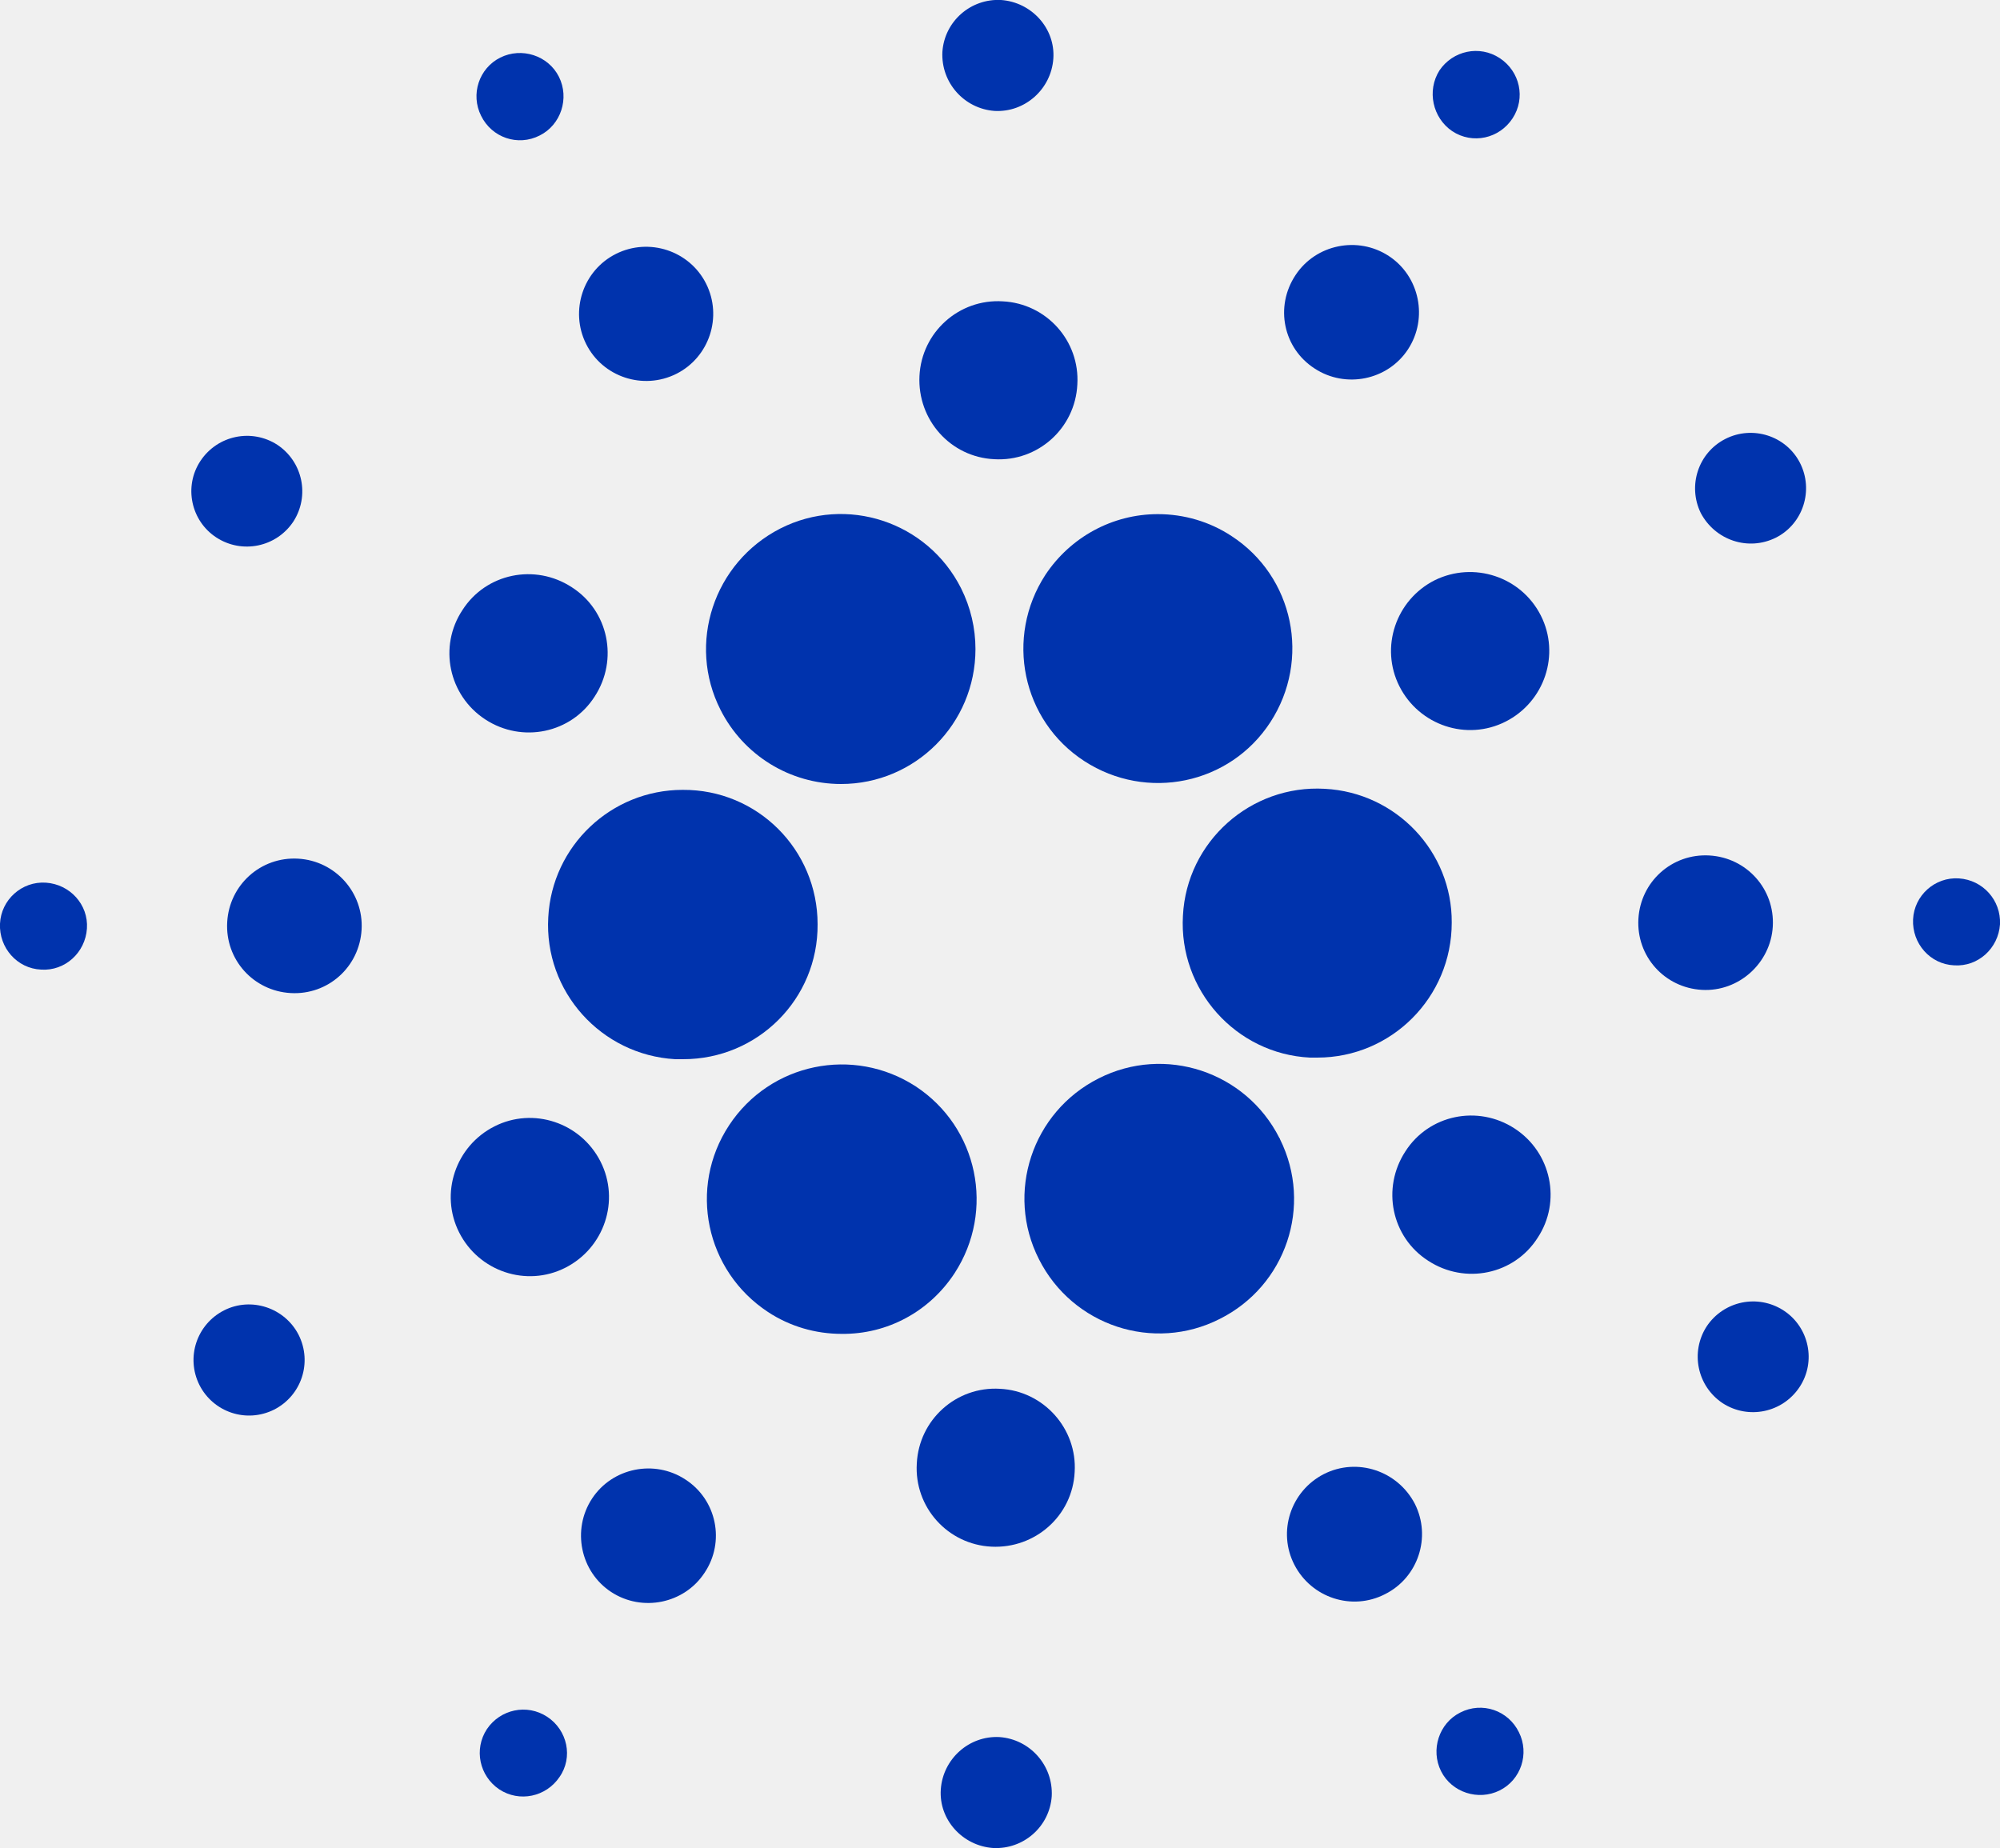
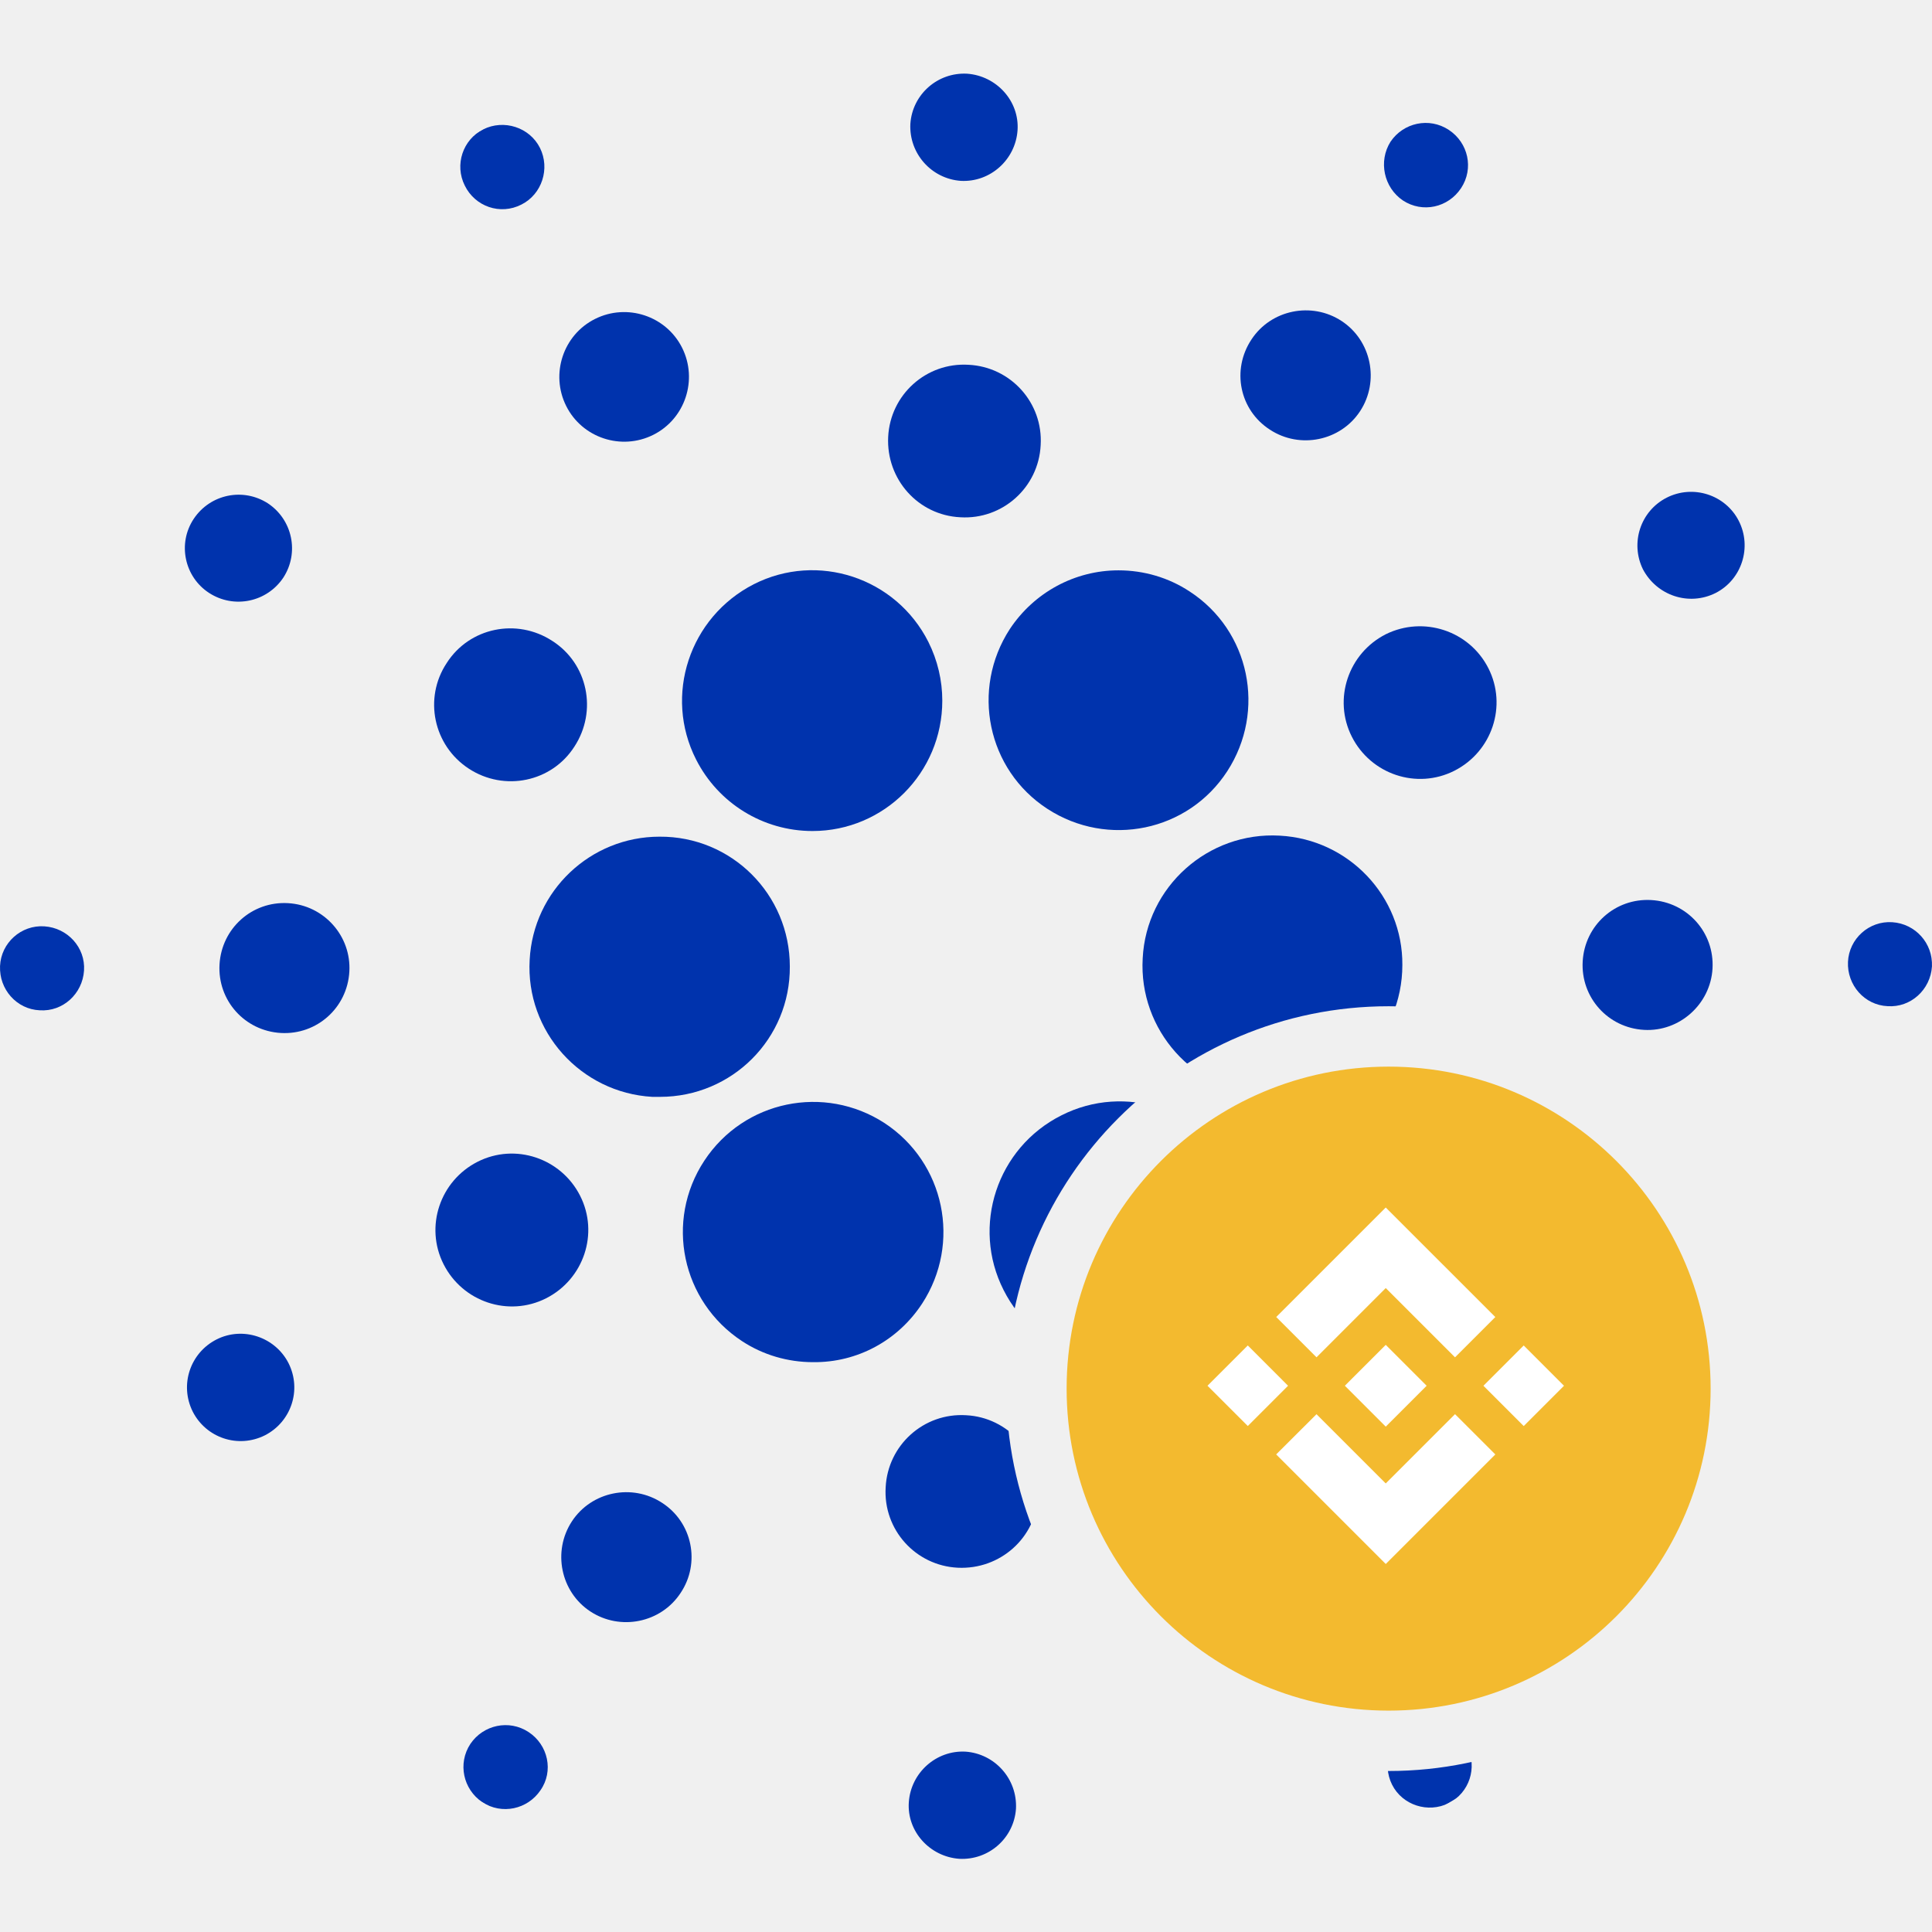
- <svg xmlns="http://www.w3.org/2000/svg" version="1.1" id="Layer_1" x="0px" y="0px" viewBox="0 0 375 346.5" style="enable-background:new 0 0 375 346.5;" xml:space="preserve">
-   <style type="text/css">
- 	.st0{fill:#0033AD;}
- </style>
-   <g id="Layer_2_1_">
-     <g id="Layer_1-2">
-       <path class="st0" d="M102.8,172c-0.8,13.9,9.9,25.8,23.8,26.6c0.5,0,1,0,1.5,0c14,0,25.3-11.3,25.2-25.3c0-14-11.3-25.3-25.3-25.2    C114.6,148.1,103.5,158.6,102.8,172z" />
-       <path class="st0" d="M8.6,165.5c-4.5-0.3-8.4,3.2-8.6,7.7s3.2,8.4,7.7,8.6c4.5,0.3,8.3-3.2,8.6-7.7    C16.6,169.6,13.1,165.8,8.6,165.5C8.6,165.5,8.6,165.5,8.6,165.5z" />
-       <path class="st0" d="M101.2,25.4c4-2,5.6-7,3.6-11c-2-4-7-5.6-11-3.6c-4,2-5.6,6.9-3.6,10.9C92.2,25.8,97.1,27.5,101.2,25.4    C101.1,25.4,101.2,25.4,101.2,25.4z" />
-       <path class="st0" d="M126.8,70.1c6.2-3.1,8.7-10.7,5.6-16.9s-10.7-8.7-16.9-5.6c-6.2,3.1-8.7,10.7-5.6,16.9    C113,70.7,120.6,73.2,126.8,70.1z" />
-       <path class="st0" d="M40.6,100.8c4.8,3.1,11.2,1.8,14.4-3c3.1-4.8,1.8-11.2-3-14.4c-4.8-3.1-11.2-1.8-14.4,3c0,0,0,0,0,0    C34.4,91.2,35.8,97.7,40.6,100.8z" />
-       <path class="st0" d="M55.9,161c-7-0.4-12.9,4.9-13.3,11.9s4.9,12.9,11.9,13.3c7,0.4,12.9-4.9,13.3-11.9c0,0,0,0,0,0    C68.2,167.4,62.9,161.4,55.9,161z" />
-       <path class="st0" d="M42,245.7c-5.1,2.6-7.2,8.8-4.6,14c2.6,5.1,8.8,7.2,14,4.6c5.1-2.6,7.2-8.8,4.6-14c0,0,0,0,0,0    C53.4,245.2,47.1,243.1,42,245.7C42,245.7,42,245.7,42,245.7z" />
-       <path class="st0" d="M91,134.9c6.9,4.5,16.1,2.6,20.5-4.3c4.5-6.9,2.6-16.1-4.3-20.5c-6.9-4.5-16.1-2.6-20.5,4.3    C82.2,121.2,84.1,130.4,91,134.9C91,134.9,91,134.9,91,134.9z" />
-       <path class="st0" d="M246.5,69.1c5.8,3.8,13.7,2.2,17.5-3.6s2.2-13.7-3.6-17.5c-5.8-3.8-13.7-2.2-17.5,3.6c0,0,0,0,0,0    C239,57.5,240.6,65.3,246.5,69.1C246.5,69.1,246.5,69.1,246.5,69.1z" />
-       <path class="st0" d="M272.3,24.6c3.8,2.5,8.8,1.4,11.3-2.4s1.4-8.8-2.4-11.3c-3.8-2.5-8.8-1.4-11.3,2.3    C267.5,17,268.6,22.1,272.3,24.6C272.3,24.6,272.3,24.6,272.3,24.6z" />
-       <path class="st0" d="M248.4,147.9c-13.9-0.8-25.9,9.9-26.6,23.8c-0.8,13.9,9.9,25.9,23.8,26.6c0.5,0,1,0,1.4,0    c13.9,0,25.2-11.3,25.2-25.3C272.3,159.7,261.8,148.6,248.4,147.9L248.4,147.9z" />
-       <path class="st0" d="M135.1,133.1c4.3,8.5,13,13.9,22.6,13.9c13.9,0,25.2-11.3,25.2-25.3c0-3.9-0.9-7.8-2.7-11.4    c-6.3-12.5-21.5-17.5-33.9-11.2C133.8,105.5,128.8,120.7,135.1,133.1L135.1,133.1z" />
-       <path class="st0" d="M333,100.8c5.1-2.6,7.1-8.9,4.5-14c-2.6-5.1-8.9-7.1-14-4.5c-5.1,2.6-7.1,8.8-4.6,13.9    C321.6,101.3,327.8,103.4,333,100.8C333,100.8,333,100.8,333,100.8z" />
-       <path class="st0" d="M269,108.8c-7.3,3.7-10.3,12.6-6.6,19.9c3.7,7.3,12.6,10.3,19.9,6.6c7.3-3.7,10.3-12.6,6.6-19.9    C285.2,108.1,276.3,105.2,269,108.8z" />
-       <path class="st0" d="M186.5,20.8c5.7,0.3,10.6-4.1,11-9.8s-4.1-10.6-9.8-11c-5.7-0.3-10.6,4-11,9.7    C176.4,15.5,180.8,20.4,186.5,20.8C186.5,20.8,186.5,20.8,186.5,20.8z" />
-       <path class="st0" d="M186.4,86.1c8.2,0.5,15.2-5.8,15.6-14c0.5-8.2-5.8-15.2-14-15.6c-8.2-0.5-15.2,5.8-15.6,14    C172,78.7,178.2,85.7,186.4,86.1C186.4,86.1,186.4,86.1,186.4,86.1z" />
-       <path class="st0" d="M106,237.7c7.3-3.7,10.3-12.6,6.6-19.9c-3.7-7.3-12.6-10.3-19.9-6.6c-7.3,3.7-10.3,12.6-6.6,19.9    C89.8,238.4,98.7,241.4,106,237.7z" />
-       <path class="st0" d="M196,107.8c-7.6,11.7-4.4,27.3,7.3,34.9c11.7,7.6,27.3,4.4,34.9-7.3c7.6-11.7,4.4-27.3-7.3-34.9    c-4.1-2.7-8.9-4.1-13.8-4.1C208.6,96.4,200.7,100.7,196,107.8z" />
-       <path class="st0" d="M239.9,213.4c-6.3-12.5-21.5-17.5-33.9-11.2c-12.5,6.3-17.5,21.5-11.2,33.9c6.3,12.5,21.5,17.5,33.9,11.2    c0,0,0,0,0,0c12.4-6.2,17.5-21.2,11.3-33.7C240,213.5,240,213.5,239.9,213.4z" />
-       <path class="st0" d="M284,211.6c-6.9-4.5-16.1-2.6-20.5,4.3c-4.5,6.9-2.6,16.1,4.3,20.5c6.9,4.5,16.1,2.6,20.5-4.3    C292.8,225.3,290.9,216.1,284,211.6C284,211.6,284,211.6,284,211.6z" />
-       <path class="st0" d="M332.4,173.7c0.4-7-4.9-12.9-11.9-13.3c-7-0.4-12.9,4.9-13.3,11.9c-0.4,7,4.9,12.9,11.9,13.3c0,0,0,0,0,0    C326,186,332,180.6,332.4,173.7z" />
-       <path class="st0" d="M367.3,164.7c-4.5-0.3-8.4,3.2-8.6,7.7s3.2,8.4,7.7,8.6c4.5,0.3,8.3-3.2,8.6-7.7    C375.2,168.8,371.8,165,367.3,164.7z" />
-       <path class="st0" d="M334.4,245.7c-4.8-3.1-11.2-1.8-14.4,3c-3.1,4.8-1.8,11.2,3,14.4c4.8,3.1,11.2,1.8,14.4-3    C340.6,255.3,339.2,248.8,334.4,245.7C334.4,245.7,334.4,245.7,334.4,245.7z" />
-       <path class="st0" d="M102.6,321.9c-3.8-2.5-8.8-1.4-11.3,2.3c-2.5,3.8-1.4,8.8,2.3,11.3c3.8,2.5,8.8,1.4,11.3-2.3c0,0,0,0,0,0    C107.5,329.5,106.4,324.4,102.6,321.9z" />
-       <path class="st0" d="M273.8,321.1c-4,2-5.6,7-3.6,11c2,4,7,5.6,11,3.6c4-2,5.6-6.9,3.6-10.9C282.8,320.7,277.9,319,273.8,321.1    C273.9,321.1,273.8,321.1,273.8,321.1z" />
-       <path class="st0" d="M179,238.7c7.6-11.7,4.4-27.3-7.3-35c-11.7-7.6-27.3-4.4-35,7.3s-4.4,27.3,7.3,35c4.1,2.7,8.9,4.1,13.8,4.1    C166.4,250.2,174.3,245.9,179,238.7z" />
-       <path class="st0" d="M128.5,277.4c-5.8-3.8-13.7-2.2-17.5,3.6c-3.8,5.8-2.2,13.7,3.6,17.5s13.7,2.2,17.5-3.6c0,0,0,0,0,0    C136,289.1,134.4,281.2,128.5,277.4z" />
-       <path class="st0" d="M187.4,325.7c-5.7-0.3-10.6,4.1-11,9.8s4.1,10.6,9.8,11c5.7,0.3,10.6-4,11-9.7    C197.5,331,193.1,326.1,187.4,325.7C187.4,325.7,187.4,325.7,187.4,325.7z" />
-       <path class="st0" d="M187.5,260.4c-8.2-0.5-15.2,5.8-15.6,14c-0.5,8.2,5.8,15.2,14,15.6c8.2,0.4,15.2-5.8,15.6-14    C202,267.9,195.7,260.8,187.5,260.4C187.5,260.4,187.5,260.4,187.5,260.4z" />
-       <path class="st0" d="M248.2,276.4c-6.2,3.2-8.7,10.8-5.5,17c3.2,6.2,10.8,8.7,17,5.5c6.2-3.1,8.7-10.7,5.6-16.9    C262.1,275.8,254.5,273.2,248.2,276.4C248.2,276.4,248.2,276.4,248.2,276.4z" />
-     </g>
+ <svg xmlns="http://www.w3.org/2000/svg" width="96" height="96" viewBox="0 0 96 96" fill="none">
+   <mask id="mask0" mask-type="alpha" maskUnits="userSpaceOnUse" x="0" y="0" width="96" height="96">
+     <path fill-rule="evenodd" clip-rule="evenodd" d="M96 48C96 21.49 74.51 0 48 0C21.49 0 0 21.49 0 48C0 74.51 21.49 96 48 96C74.51 96 96 74.51 96 48ZM69 88C79.493 88 88 79.493 88 69C88 58.507 79.493 50 69 50C58.507 50 50 58.507 50 69C50 79.493 58.507 88 69 88Z" fill="#C4C4C4" />
+   </mask>
+   <g mask="url(#mask0)">
+     <path d="M26.319 47.693C26.114 51.251 28.853 54.297 32.411 54.502C32.539 54.502 32.667 54.502 32.795 54.502C36.379 54.502 39.272 51.609 39.246 48.025C39.246 44.441 36.354 41.549 32.77 41.574C29.34 41.574 26.498 44.262 26.319 47.693Z" fill="#0033AD" />
+     <path d="M2.204 46.029C1.052 45.952 0.053 46.848 0.002 48C-0.049 49.152 0.821 50.15 1.973 50.201C3.125 50.278 4.098 49.382 4.175 48.23C4.252 47.078 3.356 46.105 2.204 46.029Z" fill="#0033AD" />
+     <path d="M25.908 10.165C26.932 9.653 27.342 8.373 26.83 7.349C26.318 6.325 25.038 5.915 24.014 6.427C22.99 6.939 22.581 8.194 23.093 9.217C23.605 10.267 24.859 10.702 25.908 10.165C25.883 10.165 25.908 10.165 25.908 10.165Z" fill="#0033AD" />
+     <path d="M32.46 21.607C34.047 20.814 34.687 18.868 33.894 17.281C33.1 15.694 31.155 15.054 29.568 15.848C27.98 16.641 27.34 18.587 28.134 20.174C28.928 21.761 30.873 22.401 32.46 21.607Z" fill="#0033AD" />
+     <path d="M10.395 29.466C11.624 30.26 13.262 29.927 14.081 28.698C14.875 27.47 14.542 25.831 13.313 25.012C12.084 24.218 10.446 24.551 9.627 25.78C8.808 27.009 9.166 28.673 10.395 29.466Z" fill="#0033AD" />
+     <path d="M14.313 44.877C12.521 44.774 11.011 46.131 10.908 47.923C10.806 49.715 12.163 51.225 13.954 51.328C15.746 51.43 17.257 50.073 17.359 48.281C17.462 46.515 16.105 44.979 14.313 44.877Z" fill="#0033AD" />
+     <path d="M10.755 66.559C9.449 67.225 8.912 68.812 9.577 70.143C10.243 71.449 11.83 71.986 13.161 71.321C14.466 70.655 15.004 69.068 14.338 67.737C13.673 66.431 12.06 65.894 10.755 66.559Z" fill="#0033AD" />
+     <path d="M23.296 38.195C25.062 39.347 27.418 38.861 28.544 37.095C29.696 35.328 29.209 32.973 27.443 31.847C25.677 30.695 23.322 31.181 22.195 32.948C21.043 34.688 21.53 37.043 23.296 38.195Z" fill="#0033AD" />
+     <path d="M63.103 21.351C64.588 22.324 66.61 21.915 67.583 20.43C68.556 18.945 68.146 16.923 66.662 15.95C65.177 14.977 63.154 15.387 62.182 16.872C61.183 18.382 61.593 20.379 63.103 21.351Z" fill="#0033AD" />
+     <path d="M69.709 9.96C70.682 10.6 71.962 10.318 72.602 9.345C73.242 8.373 72.96 7.093 71.988 6.453C71.015 5.813 69.735 6.094 69.095 7.041C68.481 8.014 68.762 9.32 69.709 9.96Z" fill="#0033AD" />
+     <path d="M63.59 41.523C60.031 41.319 56.959 44.058 56.78 47.616C56.575 51.174 59.315 54.246 62.873 54.425C63.001 54.425 63.129 54.425 63.231 54.425C66.79 54.425 69.682 51.533 69.682 47.949C69.708 44.544 67.02 41.703 63.59 41.523Z" fill="#0033AD" />
+     <path d="M34.586 37.735C35.687 39.911 37.914 41.293 40.372 41.293C43.93 41.293 46.822 38.4 46.822 34.816C46.822 33.818 46.592 32.82 46.131 31.898C44.519 28.698 40.628 27.418 37.453 29.031C34.253 30.669 32.974 34.56 34.586 37.735Z" fill="#0033AD" />
+     <path d="M85.247 29.466C86.552 28.801 87.064 27.188 86.399 25.882C85.733 24.577 84.12 24.065 82.815 24.73C81.509 25.396 80.997 26.983 81.637 28.289C82.328 29.594 83.915 30.132 85.247 29.466Z" fill="#0033AD" />
+     <path d="M68.862 31.514C66.994 32.461 66.226 34.74 67.173 36.608C68.12 38.477 70.398 39.245 72.267 38.298C74.136 37.351 74.904 35.072 73.957 33.204C73.01 31.335 70.731 30.593 68.862 31.514Z" fill="#0033AD" />
+     <path d="M47.745 8.987C49.204 9.064 50.458 7.937 50.561 6.478C50.663 5.019 49.511 3.765 48.052 3.662C46.593 3.586 45.339 4.686 45.236 6.146C45.159 7.63 46.286 8.885 47.745 8.987Z" fill="#0033AD" />
+     <path d="M47.717 25.703C49.816 25.831 51.608 24.218 51.71 22.119C51.838 20.02 50.225 18.228 48.126 18.126C46.027 17.998 44.235 19.611 44.133 21.71C44.03 23.809 45.617 25.601 47.717 25.703Z" fill="#0033AD" />
+     <path d="M27.137 64.511C29.005 63.564 29.773 61.286 28.826 59.417C27.879 57.548 25.601 56.78 23.732 57.727C21.863 58.675 21.095 60.953 22.043 62.822C22.99 64.69 25.268 65.458 27.137 64.511Z" fill="#0033AD" />
+     <path d="M50.177 31.258C48.231 34.253 49.051 38.247 52.046 40.192C55.041 42.138 59.034 41.319 60.98 38.324C62.925 35.328 62.106 31.335 59.111 29.389C58.062 28.698 56.833 28.34 55.578 28.34C53.403 28.34 51.38 29.441 50.177 31.258Z" fill="#0033AD" />
+     <path d="M61.414 58.291C59.801 55.091 55.91 53.811 52.736 55.424C49.536 57.036 48.256 60.927 49.868 64.102C51.481 67.302 55.372 68.581 58.547 66.969C61.721 65.382 63.026 61.542 61.439 58.342C61.439 58.316 61.439 58.316 61.414 58.291Z" fill="#0033AD" />
+     <path d="M72.704 57.83C70.938 56.678 68.582 57.164 67.456 58.931C66.304 60.697 66.79 63.052 68.557 64.178C70.323 65.33 72.678 64.844 73.805 63.078C74.957 61.337 74.47 58.982 72.704 57.83Z" fill="#0033AD" />
+     <path d="M85.094 48.128C85.197 46.336 83.84 44.825 82.048 44.723C80.256 44.621 78.746 45.977 78.643 47.769C78.541 49.561 79.897 51.072 81.689 51.174C83.456 51.276 84.992 49.894 85.094 48.128Z" fill="#0033AD" />
+     <path d="M94.027 45.824C92.875 45.747 91.877 46.643 91.825 47.795C91.774 48.947 92.645 49.945 93.796 49.996C94.948 50.073 95.921 49.177 95.998 48.025C96.049 46.873 95.179 45.901 94.027 45.824Z" fill="#0033AD" />
+     <path d="M85.605 66.559C84.376 65.766 82.737 66.098 81.918 67.327C81.125 68.556 81.457 70.194 82.686 71.013C83.915 71.807 85.553 71.474 86.373 70.245C87.192 69.017 86.833 67.353 85.605 66.559Z" fill="#0033AD" />
+     <path d="M26.266 86.066C25.293 85.425 24.013 85.707 23.373 86.654C22.733 87.627 23.015 88.907 23.962 89.547C24.935 90.187 26.215 89.905 26.855 88.958C27.52 88.011 27.239 86.706 26.266 86.066Z" fill="#0033AD" />
+     <path d="M70.092 85.861C69.068 86.373 68.658 87.653 69.17 88.677C69.682 89.701 70.962 90.11 71.986 89.598C73.01 89.086 73.419 87.832 72.908 86.808C72.396 85.758 71.141 85.323 70.092 85.861C70.117 85.861 70.092 85.861 70.092 85.861Z" fill="#0033AD" />
+     <path d="M45.825 64.767C47.77 61.772 46.951 57.779 43.956 55.807C40.961 53.862 36.968 54.681 34.996 57.676C33.025 60.671 33.87 64.665 36.865 66.636C37.915 67.327 39.144 67.685 40.398 67.685C42.599 67.711 44.622 66.61 45.825 64.767Z" fill="#0033AD" />
+     <path d="M32.897 74.674C31.412 73.701 29.39 74.111 28.417 75.596C27.444 77.08 27.854 79.103 29.338 80.075C30.823 81.048 32.845 80.639 33.818 79.154C34.816 77.669 34.407 75.647 32.897 74.674Z" fill="#0033AD" />
+     <path d="M47.975 87.038C46.515 86.961 45.261 88.088 45.159 89.547C45.056 91.006 46.208 92.26 47.667 92.363C49.127 92.44 50.381 91.339 50.483 89.88C50.56 88.395 49.434 87.141 47.975 87.038Z" fill="#0033AD" />
+     <path d="M48.002 70.322C45.902 70.194 44.111 71.807 44.008 73.906C43.88 76.005 45.493 77.797 47.592 77.899C49.691 78.002 51.483 76.415 51.585 74.316C51.713 72.242 50.101 70.424 48.002 70.322Z" fill="#0033AD" />
+     <path d="M63.538 74.418C61.951 75.237 61.311 77.183 62.13 78.77C62.949 80.357 64.895 80.997 66.482 80.178C68.069 79.384 68.709 77.439 67.915 75.851C67.096 74.264 65.151 73.599 63.538 74.418Z" fill="#0033AD" />
  </g>
+   <circle cx="69" cy="69" r="16" fill="#F3BA2F" />
+   <g clip-path="url(#clip0)">
+     <path d="M65.417 67.444L68.857 64.003L72.299 67.445L74.301 65.443L68.857 60L63.415 65.442L65.417 67.444L65.417 67.444ZM60 68.857L62.002 66.855L64.003 68.857L62.002 70.858L60 68.857ZM65.417 70.271L68.857 73.711L72.299 70.269L74.302 72.27L74.301 72.271L68.857 77.714L63.415 72.272L63.413 72.269L65.417 70.27L65.417 70.271ZM73.711 68.858L75.713 66.856L77.714 68.858L75.713 70.86L73.711 68.858Z" fill="white" />
+     <path d="M70.887 68.856H70.888L68.857 66.825L67.356 68.325L67.183 68.498L66.828 68.854L66.825 68.856L66.828 68.859L68.857 70.889L70.888 68.858L70.889 68.857L70.887 68.856" fill="white" />
+   </g>
+   <defs>
+     <clipPath id="clip0">
+       <rect width="17.714" height="17.714" fill="white" transform="translate(60 60)" />
+     </clipPath>
+   </defs>
</svg>
